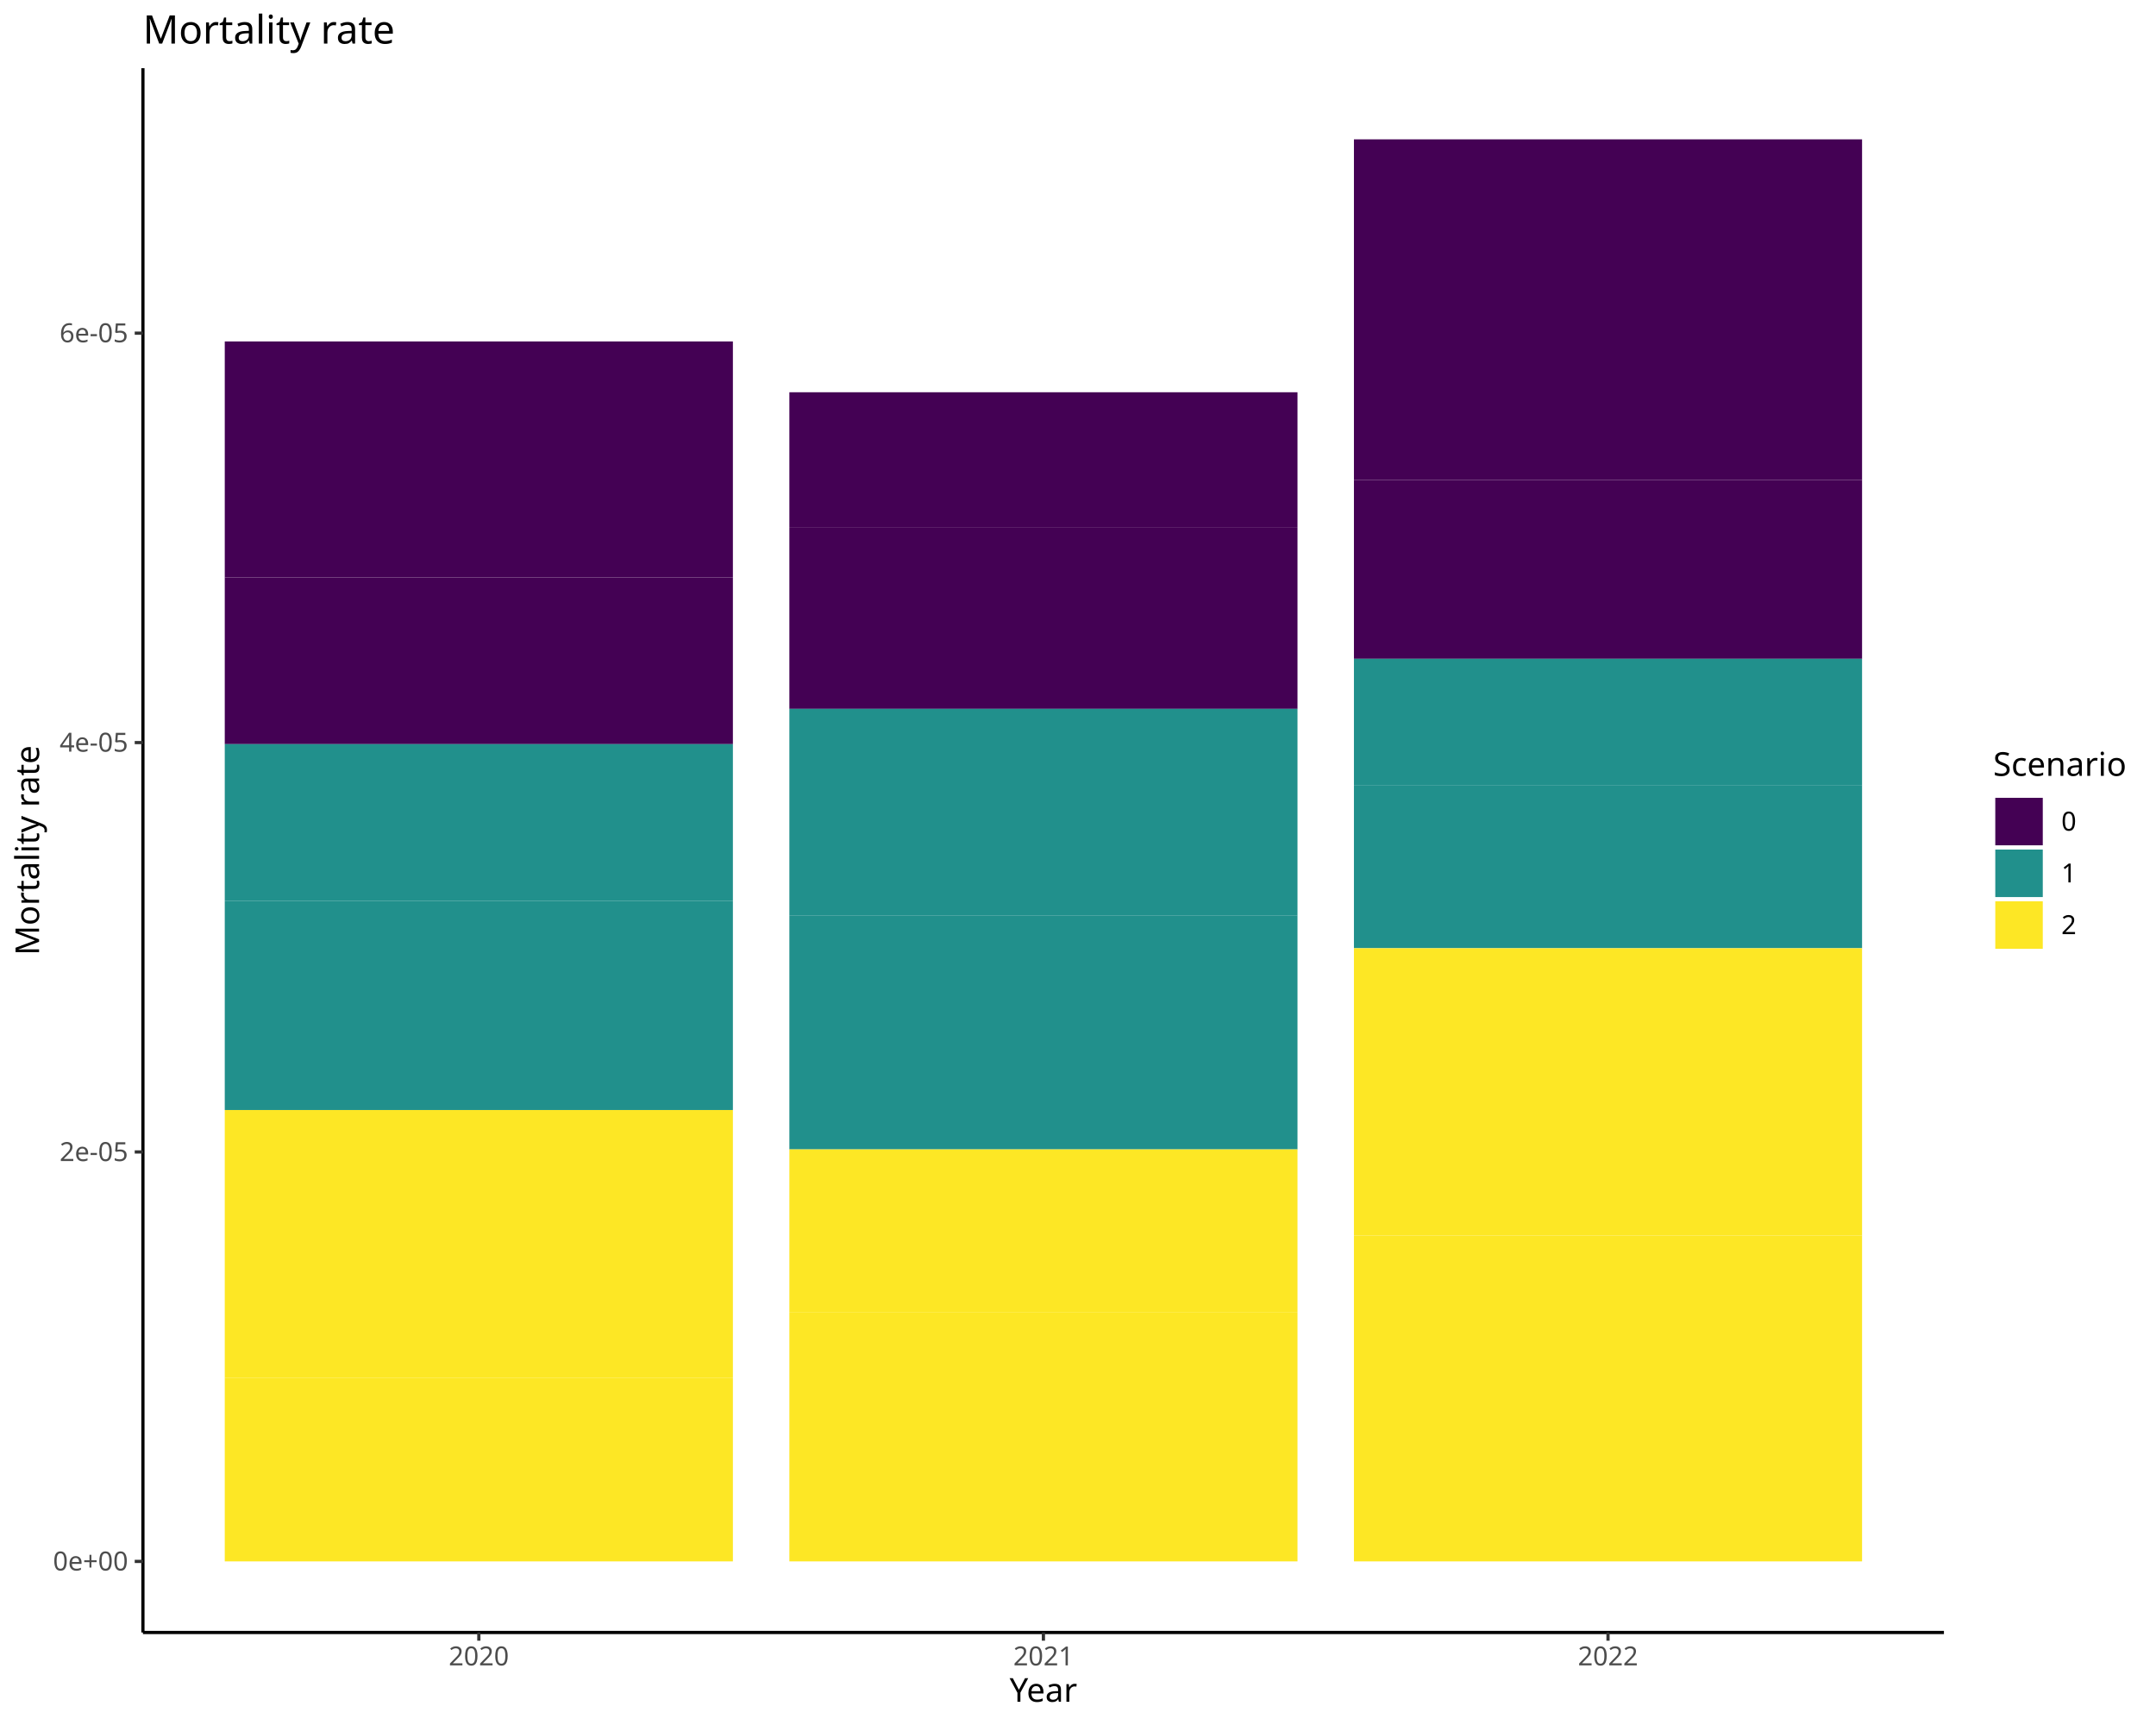
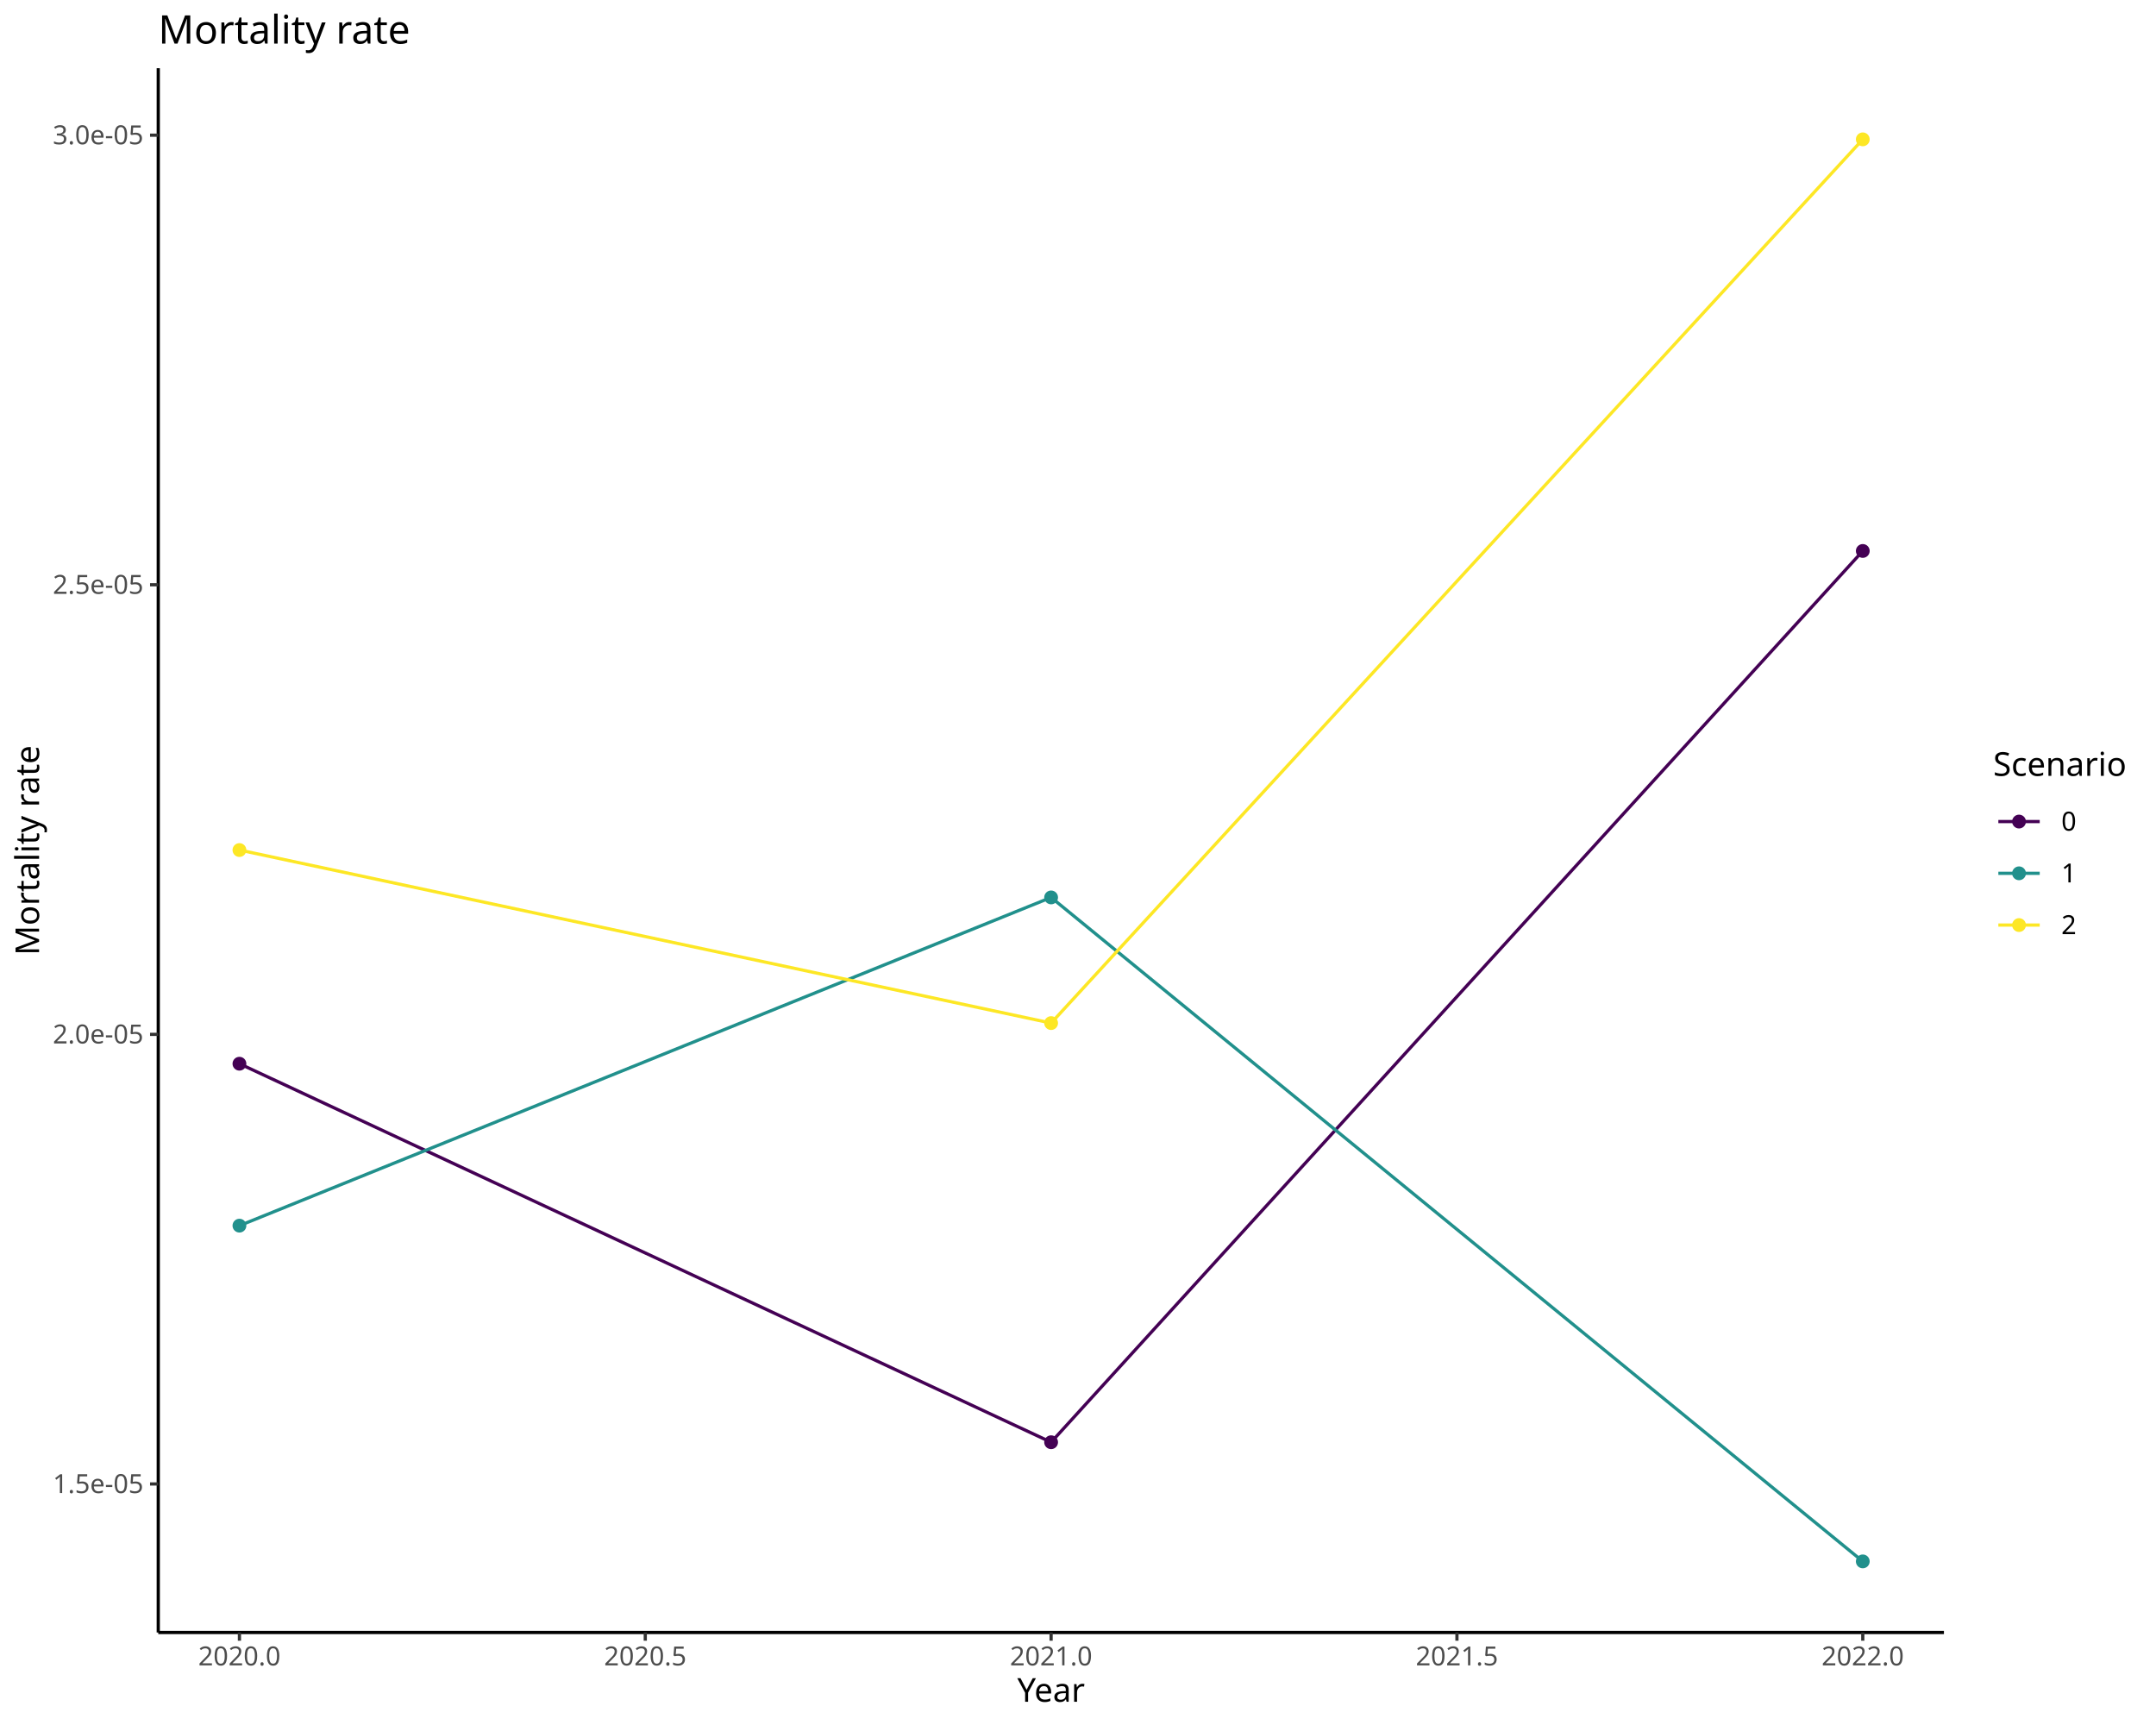
<svg xmlns="http://www.w3.org/2000/svg" class="svglite" data-engine-version="2.0" width="720.00pt" height="576.00pt" viewBox="0 0 720.00 576.00">
  <defs>
    <style type="text/css">
    .svglite line, .svglite polyline, .svglite polygon, .svglite path, .svglite rect, .svglite circle {
      fill: none;
      stroke: #000000;
      stroke-linecap: round;
      stroke-linejoin: round;
      stroke-miterlimit: 10.00;
    }
  </style>
  </defs>
  <rect width="100%" height="100%" style="stroke: none; fill: #FFFFFF;" />
  <defs>
    <clipPath id="cpMC4wMHw3MjAuMDB8MC4wMHw1NzYuMDA=">
      <rect x="0.00" y="0.00" width="720.00" height="576.00" />
    </clipPath>
  </defs>
  <g clip-path="url(#cpMC4wMHw3MjAuMDB8MC4wMHw1NzYuMDA=)">
    <rect x="0.00" y="0.00" width="720.00" height="576.00" style="stroke-width: 1.07; stroke: #FFFFFF; fill: #FFFFFF;" />
  </g>
  <defs>
-     <clipPath id="cpNDcuNzN8NjQ5LjE4fDIyLjc4fDU0NS4xMQ==">
-       <rect x="47.73" y="22.78" width="601.46" height="522.33" />
+     <clipPath id="cpNTIuODV8NjQ5LjE4fDIyLjc4fDU0NS4xMQ==">
+       <rect x="52.85" y="22.78" width="596.33" height="522.33" />
    </clipPath>
  </defs>
-   <g clip-path="url(#cpNDcuNzN8NjQ5LjE4fDIyLjc4fDU0NS4xMQ==)">
-     <rect x="47.73" y="22.78" width="601.46" height="522.33" style="stroke-width: 1.07; stroke: none; fill: #FFFFFF;" />
-     <rect x="75.06" y="192.82" width="169.69" height="55.66" style="stroke-width: 1.07; stroke: none; stroke-linecap: butt; stroke-linejoin: miter; fill: #440154;" />
-     <rect x="263.61" y="176.23" width="169.69" height="60.46" style="stroke-width: 1.07; stroke: none; stroke-linecap: butt; stroke-linejoin: miter; fill: #440154;" />
-     <rect x="452.15" y="160.27" width="169.69" height="59.71" style="stroke-width: 1.07; stroke: none; stroke-linecap: butt; stroke-linejoin: miter; fill: #440154;" />
-     <rect x="75.06" y="300.89" width="169.69" height="69.76" style="stroke-width: 1.07; stroke: none; stroke-linecap: butt; stroke-linejoin: miter; fill: #21908C;" />
-     <rect x="263.61" y="305.77" width="169.69" height="78.03" style="stroke-width: 1.07; stroke: none; stroke-linecap: butt; stroke-linejoin: miter; fill: #21908C;" />
-     <rect x="452.15" y="262.32" width="169.69" height="54.30" style="stroke-width: 1.07; stroke: none; stroke-linecap: butt; stroke-linejoin: miter; fill: #21908C;" />
-     <rect x="75.06" y="460.14" width="169.69" height="61.23" style="stroke-width: 1.07; stroke: none; stroke-linecap: butt; stroke-linejoin: miter; fill: #FDE725;" />
-     <rect x="263.61" y="438.10" width="169.69" height="83.27" style="stroke-width: 1.07; stroke: none; stroke-linecap: butt; stroke-linejoin: miter; fill: #FDE725;" />
-     <rect x="452.15" y="412.53" width="169.69" height="108.84" style="stroke-width: 1.07; stroke: none; stroke-linecap: butt; stroke-linejoin: miter; fill: #FDE725;" />
-     <rect x="75.06" y="114.01" width="169.69" height="78.81" style="stroke-width: 1.07; stroke: none; stroke-linecap: butt; stroke-linejoin: miter; fill: #440154;" />
-     <rect x="263.61" y="130.98" width="169.69" height="45.24" style="stroke-width: 1.07; stroke: none; stroke-linecap: butt; stroke-linejoin: miter; fill: #440154;" />
-     <rect x="452.15" y="46.53" width="169.69" height="113.75" style="stroke-width: 1.07; stroke: none; stroke-linecap: butt; stroke-linejoin: miter; fill: #440154;" />
-     <rect x="75.06" y="248.48" width="169.69" height="52.40" style="stroke-width: 1.07; stroke: none; stroke-linecap: butt; stroke-linejoin: miter; fill: #21908C;" />
-     <rect x="263.61" y="236.69" width="169.69" height="69.09" style="stroke-width: 1.07; stroke: none; stroke-linecap: butt; stroke-linejoin: miter; fill: #21908C;" />
-     <rect x="452.15" y="219.98" width="169.69" height="42.34" style="stroke-width: 1.07; stroke: none; stroke-linecap: butt; stroke-linejoin: miter; fill: #21908C;" />
-     <rect x="75.06" y="370.65" width="169.69" height="89.49" style="stroke-width: 1.07; stroke: none; stroke-linecap: butt; stroke-linejoin: miter; fill: #FDE725;" />
-     <rect x="263.61" y="383.80" width="169.69" height="54.29" style="stroke-width: 1.07; stroke: none; stroke-linecap: butt; stroke-linejoin: miter; fill: #FDE725;" />
-     <rect x="452.15" y="316.63" width="169.69" height="95.90" style="stroke-width: 1.07; stroke: none; stroke-linecap: butt; stroke-linejoin: miter; fill: #FDE725;" />
+   <g clip-path="url(#cpNTIuODV8NjQ5LjE4fDIyLjc4fDU0NS4xMQ==)">
+     <rect x="52.85" y="22.78" width="596.33" height="522.33" style="stroke-width: 1.07; stroke: none; fill: #FFFFFF;" />
+     <circle cx="79.96" cy="355.19" r="1.95" style="stroke-width: 0.71; stroke: #440154; fill: #440154;" />
+     <circle cx="79.96" cy="409.26" r="1.95" style="stroke-width: 0.71; stroke: #21908C; fill: #21908C;" />
+     <circle cx="79.96" cy="283.84" r="1.95" style="stroke-width: 0.71; stroke: #FDE725; fill: #FDE725;" />
+     <circle cx="351.02" cy="481.58" r="1.95" style="stroke-width: 0.71; stroke: #440154; fill: #440154;" />
+     <circle cx="351.02" cy="299.66" r="1.95" style="stroke-width: 0.71; stroke: #21908C; fill: #21908C;" />
+     <circle cx="351.02" cy="341.62" r="1.95" style="stroke-width: 0.71; stroke: #FDE725; fill: #FDE725;" />
+     <circle cx="622.08" cy="183.97" r="1.95" style="stroke-width: 0.71; stroke: #440154; fill: #440154;" />
+     <circle cx="622.08" cy="521.37" r="1.95" style="stroke-width: 0.71; stroke: #21908C; fill: #21908C;" />
+     <circle cx="622.08" cy="46.53" r="1.95" style="stroke-width: 0.71; stroke: #FDE725; fill: #FDE725;" />
+     <polyline points="79.96,355.19 351.02,481.58 622.08,183.97 " style="stroke-width: 1.07; stroke: #440154; stroke-linecap: butt;" />
+     <polyline points="79.96,409.26 351.02,299.66 622.08,521.37 " style="stroke-width: 1.07; stroke: #21908C; stroke-linecap: butt;" />
+     <polyline points="79.96,283.84 351.02,341.62 622.08,46.53 " style="stroke-width: 1.07; stroke: #FDE725; stroke-linecap: butt;" />
  </g>
  <g clip-path="url(#cpMC4wMHw3MjAuMDB8MC4wMHw1NzYuMDA=)">
-     <polyline points="47.73,545.11 47.73,22.78 " style="stroke-width: 1.07; stroke-linecap: butt;" />
-     <text x="42.79" y="524.40" text-anchor="end" style="font-size: 8.80px; fill: #4D4D4D; font-family: sans;" textLength="24.72px" lengthAdjust="spacingAndGlyphs">0e+00</text>
-     <text x="42.79" y="387.69" text-anchor="end" style="font-size: 8.80px; fill: #4D4D4D; font-family: sans;" textLength="22.51px" lengthAdjust="spacingAndGlyphs">2e-05</text>
-     <text x="42.79" y="250.99" text-anchor="end" style="font-size: 8.80px; fill: #4D4D4D; font-family: sans;" textLength="22.51px" lengthAdjust="spacingAndGlyphs">4e-05</text>
-     <text x="42.79" y="114.28" text-anchor="end" style="font-size: 8.80px; fill: #4D4D4D; font-family: sans;" textLength="22.51px" lengthAdjust="spacingAndGlyphs">6e-05</text>
-     <polyline points="44.99,521.37 47.73,521.37 " style="stroke-width: 1.07; stroke: #333333; stroke-linecap: butt;" />
-     <polyline points="44.99,384.66 47.73,384.66 " style="stroke-width: 1.07; stroke: #333333; stroke-linecap: butt;" />
-     <polyline points="44.99,247.96 47.73,247.96 " style="stroke-width: 1.07; stroke: #333333; stroke-linecap: butt;" />
-     <polyline points="44.99,111.25 47.73,111.25 " style="stroke-width: 1.07; stroke: #333333; stroke-linecap: butt;" />
-     <polyline points="47.73,545.11 649.18,545.11 " style="stroke-width: 1.07; stroke-linecap: butt;" />
-     <polyline points="159.91,547.85 159.91,545.11 " style="stroke-width: 1.07; stroke: #333333; stroke-linecap: butt;" />
-     <polyline points="348.45,547.85 348.45,545.11 " style="stroke-width: 1.07; stroke: #333333; stroke-linecap: butt;" />
-     <polyline points="537.00,547.85 537.00,545.11 " style="stroke-width: 1.07; stroke: #333333; stroke-linecap: butt;" />
-     <text x="159.91" y="556.10" text-anchor="middle" style="font-size: 8.80px; fill: #4D4D4D; font-family: sans;" textLength="19.58px" lengthAdjust="spacingAndGlyphs">2020</text>
-     <text x="348.45" y="556.10" text-anchor="middle" style="font-size: 8.80px; fill: #4D4D4D; font-family: sans;" textLength="19.58px" lengthAdjust="spacingAndGlyphs">2021</text>
-     <text x="537.00" y="556.10" text-anchor="middle" style="font-size: 8.80px; fill: #4D4D4D; font-family: sans;" textLength="19.58px" lengthAdjust="spacingAndGlyphs">2022</text>
-     <text x="348.45" y="568.24" text-anchor="middle" style="font-size: 11.00px; font-family: sans;" textLength="23.24px" lengthAdjust="spacingAndGlyphs">Year</text>
+     <polyline points="52.85,545.11 52.85,22.78 " style="stroke-width: 1.07; stroke-linecap: butt;" />
+     <text x="47.92" y="498.55" text-anchor="end" style="font-size: 8.80px; fill: #4D4D4D; font-family: sans;" textLength="29.85px" lengthAdjust="spacingAndGlyphs">1.5e-05</text>
+     <text x="47.92" y="348.42" text-anchor="end" style="font-size: 8.80px; fill: #4D4D4D; font-family: sans;" textLength="29.85px" lengthAdjust="spacingAndGlyphs">2.0e-05</text>
+     <text x="47.92" y="198.29" text-anchor="end" style="font-size: 8.80px; fill: #4D4D4D; font-family: sans;" textLength="29.85px" lengthAdjust="spacingAndGlyphs">2.5e-05</text>
+     <text x="47.92" y="48.17" text-anchor="end" style="font-size: 8.80px; fill: #4D4D4D; font-family: sans;" textLength="29.85px" lengthAdjust="spacingAndGlyphs">3.0e-05</text>
+     <polyline points="50.11,495.52 52.85,495.52 " style="stroke-width: 1.07; stroke: #333333; stroke-linecap: butt;" />
+     <polyline points="50.11,345.39 52.85,345.39 " style="stroke-width: 1.07; stroke: #333333; stroke-linecap: butt;" />
+     <polyline points="50.11,195.27 52.85,195.27 " style="stroke-width: 1.07; stroke: #333333; stroke-linecap: butt;" />
+     <polyline points="50.11,45.14 52.85,45.14 " style="stroke-width: 1.07; stroke: #333333; stroke-linecap: butt;" />
+     <polyline points="52.85,545.11 649.18,545.11 " style="stroke-width: 1.07; stroke-linecap: butt;" />
+     <polyline points="79.96,547.85 79.96,545.11 " style="stroke-width: 1.07; stroke: #333333; stroke-linecap: butt;" />
+     <polyline points="215.49,547.85 215.49,545.11 " style="stroke-width: 1.07; stroke: #333333; stroke-linecap: butt;" />
+     <polyline points="351.02,547.85 351.02,545.11 " style="stroke-width: 1.07; stroke: #333333; stroke-linecap: butt;" />
+     <polyline points="486.55,547.85 486.55,545.11 " style="stroke-width: 1.07; stroke: #333333; stroke-linecap: butt;" />
+     <polyline points="622.08,547.85 622.08,545.11 " style="stroke-width: 1.07; stroke: #333333; stroke-linecap: butt;" />
+     <text x="79.96" y="556.10" text-anchor="middle" style="font-size: 8.80px; fill: #4D4D4D; font-family: sans;" textLength="26.92px" lengthAdjust="spacingAndGlyphs">2020.0</text>
+     <text x="215.49" y="556.10" text-anchor="middle" style="font-size: 8.80px; fill: #4D4D4D; font-family: sans;" textLength="26.92px" lengthAdjust="spacingAndGlyphs">2020.5</text>
+     <text x="351.02" y="556.10" text-anchor="middle" style="font-size: 8.80px; fill: #4D4D4D; font-family: sans;" textLength="26.92px" lengthAdjust="spacingAndGlyphs">2021.0</text>
+     <text x="486.55" y="556.10" text-anchor="middle" style="font-size: 8.80px; fill: #4D4D4D; font-family: sans;" textLength="26.92px" lengthAdjust="spacingAndGlyphs">2021.5</text>
+     <text x="622.08" y="556.10" text-anchor="middle" style="font-size: 8.80px; fill: #4D4D4D; font-family: sans;" textLength="26.92px" lengthAdjust="spacingAndGlyphs">2022.0</text>
+     <text x="351.02" y="568.24" text-anchor="middle" style="font-size: 11.00px; font-family: sans;" textLength="23.24px" lengthAdjust="spacingAndGlyphs">Year</text>
    <text transform="translate(13.05,283.95) rotate(-90)" text-anchor="middle" style="font-size: 11.00px; font-family: sans;" textLength="63.58px" lengthAdjust="spacingAndGlyphs">Mortality rate</text>
    <rect x="660.14" y="244.88" width="54.38" height="78.13" style="stroke-width: 1.07; stroke: none; fill: #FFFFFF;" />
    <text x="665.62" y="259.07" style="font-size: 11.00px; font-family: sans;" textLength="43.42px" lengthAdjust="spacingAndGlyphs">Scenario</text>
    <rect x="665.62" y="265.69" width="17.28" height="17.28" style="stroke-width: 1.07; stroke: none; fill: #FFFFFF;" />
-     <rect x="666.33" y="266.40" width="15.86" height="15.86" style="stroke-width: 1.07; stroke: none; stroke-linecap: butt; stroke-linejoin: miter; fill: #440154;" />
+     <circle cx="674.26" cy="274.33" r="1.95" style="stroke-width: 0.71; stroke: #440154; fill: #440154;" />
+     <line x1="667.35" y1="274.33" x2="681.17" y2="274.33" style="stroke-width: 1.07; stroke: #440154; stroke-linecap: butt;" />
    <rect x="665.62" y="282.97" width="17.28" height="17.28" style="stroke-width: 1.07; stroke: none; fill: #FFFFFF;" />
-     <rect x="666.33" y="283.68" width="15.86" height="15.86" style="stroke-width: 1.07; stroke: none; stroke-linecap: butt; stroke-linejoin: miter; fill: #21908C;" />
+     <circle cx="674.26" cy="291.61" r="1.95" style="stroke-width: 0.71; stroke: #21908C; fill: #21908C;" />
+     <line x1="667.35" y1="291.61" x2="681.17" y2="291.61" style="stroke-width: 1.07; stroke: #21908C; stroke-linecap: butt;" />
    <rect x="665.62" y="300.25" width="17.28" height="17.28" style="stroke-width: 1.07; stroke: none; fill: #FFFFFF;" />
-     <rect x="666.33" y="300.96" width="15.86" height="15.86" style="stroke-width: 1.07; stroke: none; stroke-linecap: butt; stroke-linejoin: miter; fill: #FDE725;" />
+     <circle cx="674.26" cy="308.89" r="1.95" style="stroke-width: 0.71; stroke: #FDE725; fill: #FDE725;" />
+     <line x1="667.35" y1="308.89" x2="681.17" y2="308.89" style="stroke-width: 1.07; stroke: #FDE725; stroke-linecap: butt;" />
    <text x="688.38" y="277.36" style="font-size: 8.80px; font-family: sans;" textLength="4.89px" lengthAdjust="spacingAndGlyphs">0</text>
    <text x="688.38" y="294.64" style="font-size: 8.80px; font-family: sans;" textLength="4.89px" lengthAdjust="spacingAndGlyphs">1</text>
    <text x="688.38" y="311.92" style="font-size: 8.80px; font-family: sans;" textLength="4.89px" lengthAdjust="spacingAndGlyphs">2</text>
-     <text x="47.73" y="14.56" style="font-size: 13.20px; font-family: sans;" textLength="76.29px" lengthAdjust="spacingAndGlyphs">Mortality rate</text>
+     <text x="52.85" y="14.56" style="font-size: 13.20px; font-family: sans;" textLength="76.29px" lengthAdjust="spacingAndGlyphs">Mortality rate</text>
  </g>
</svg>
